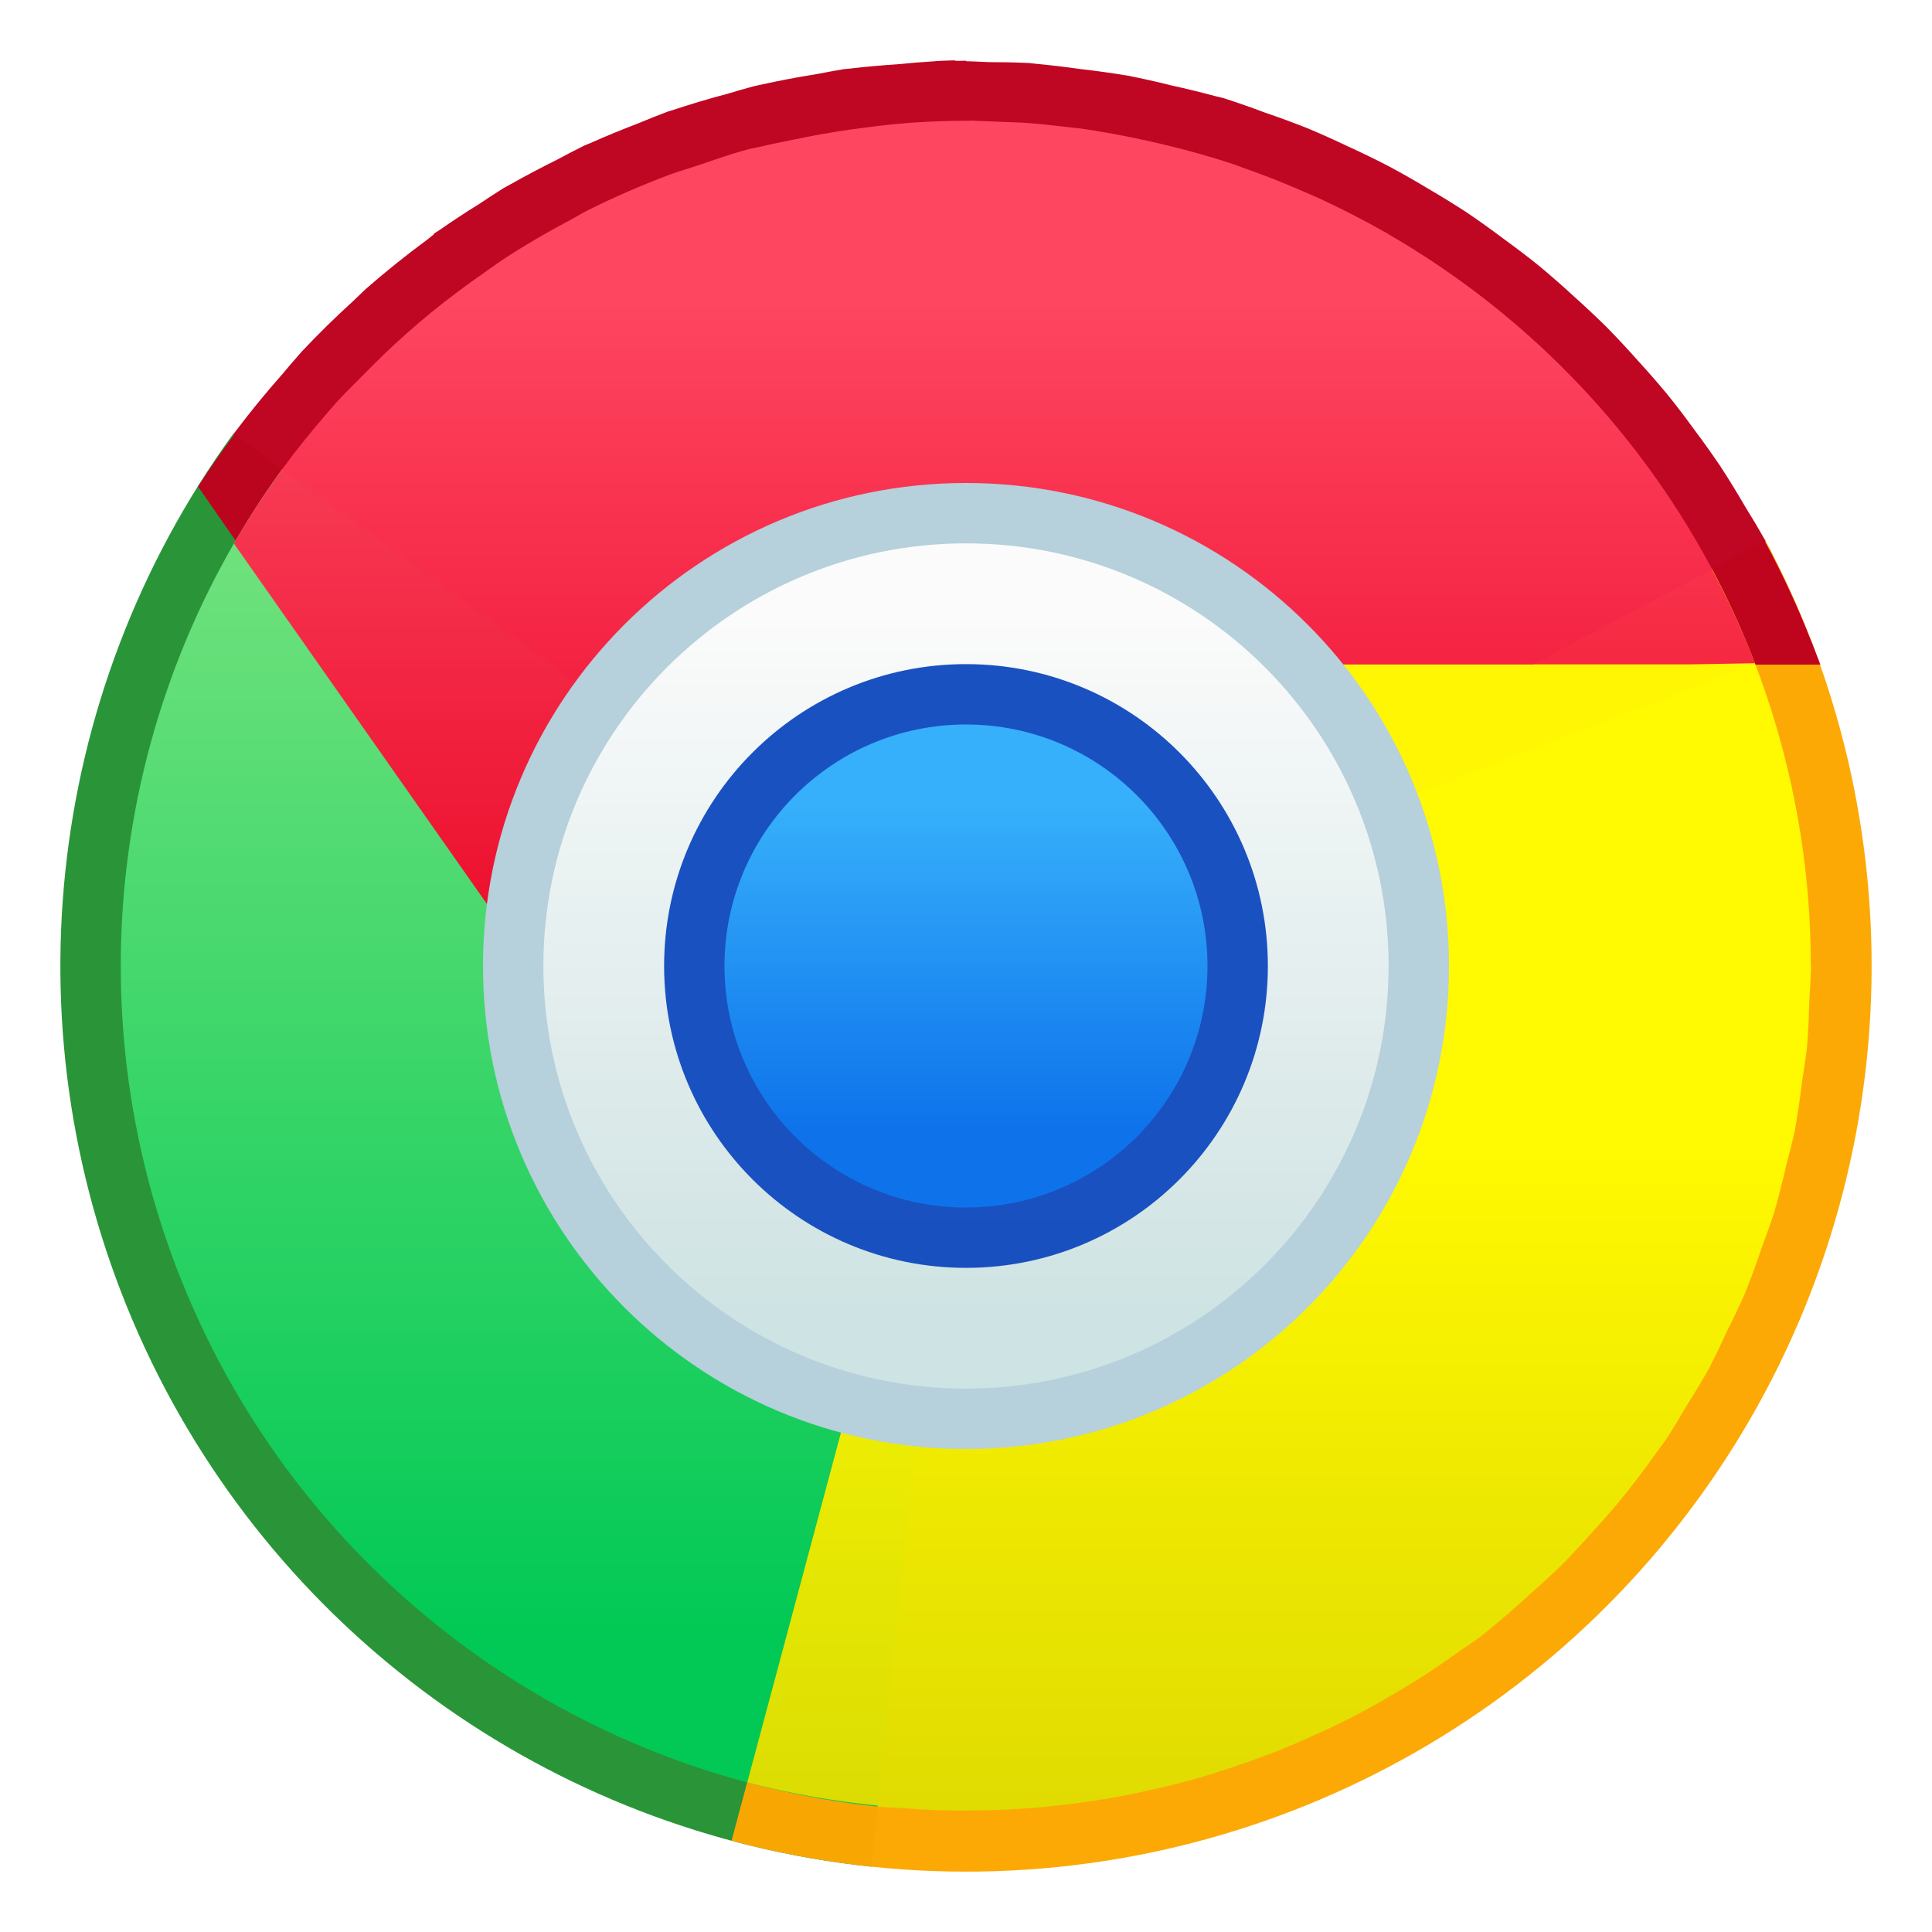
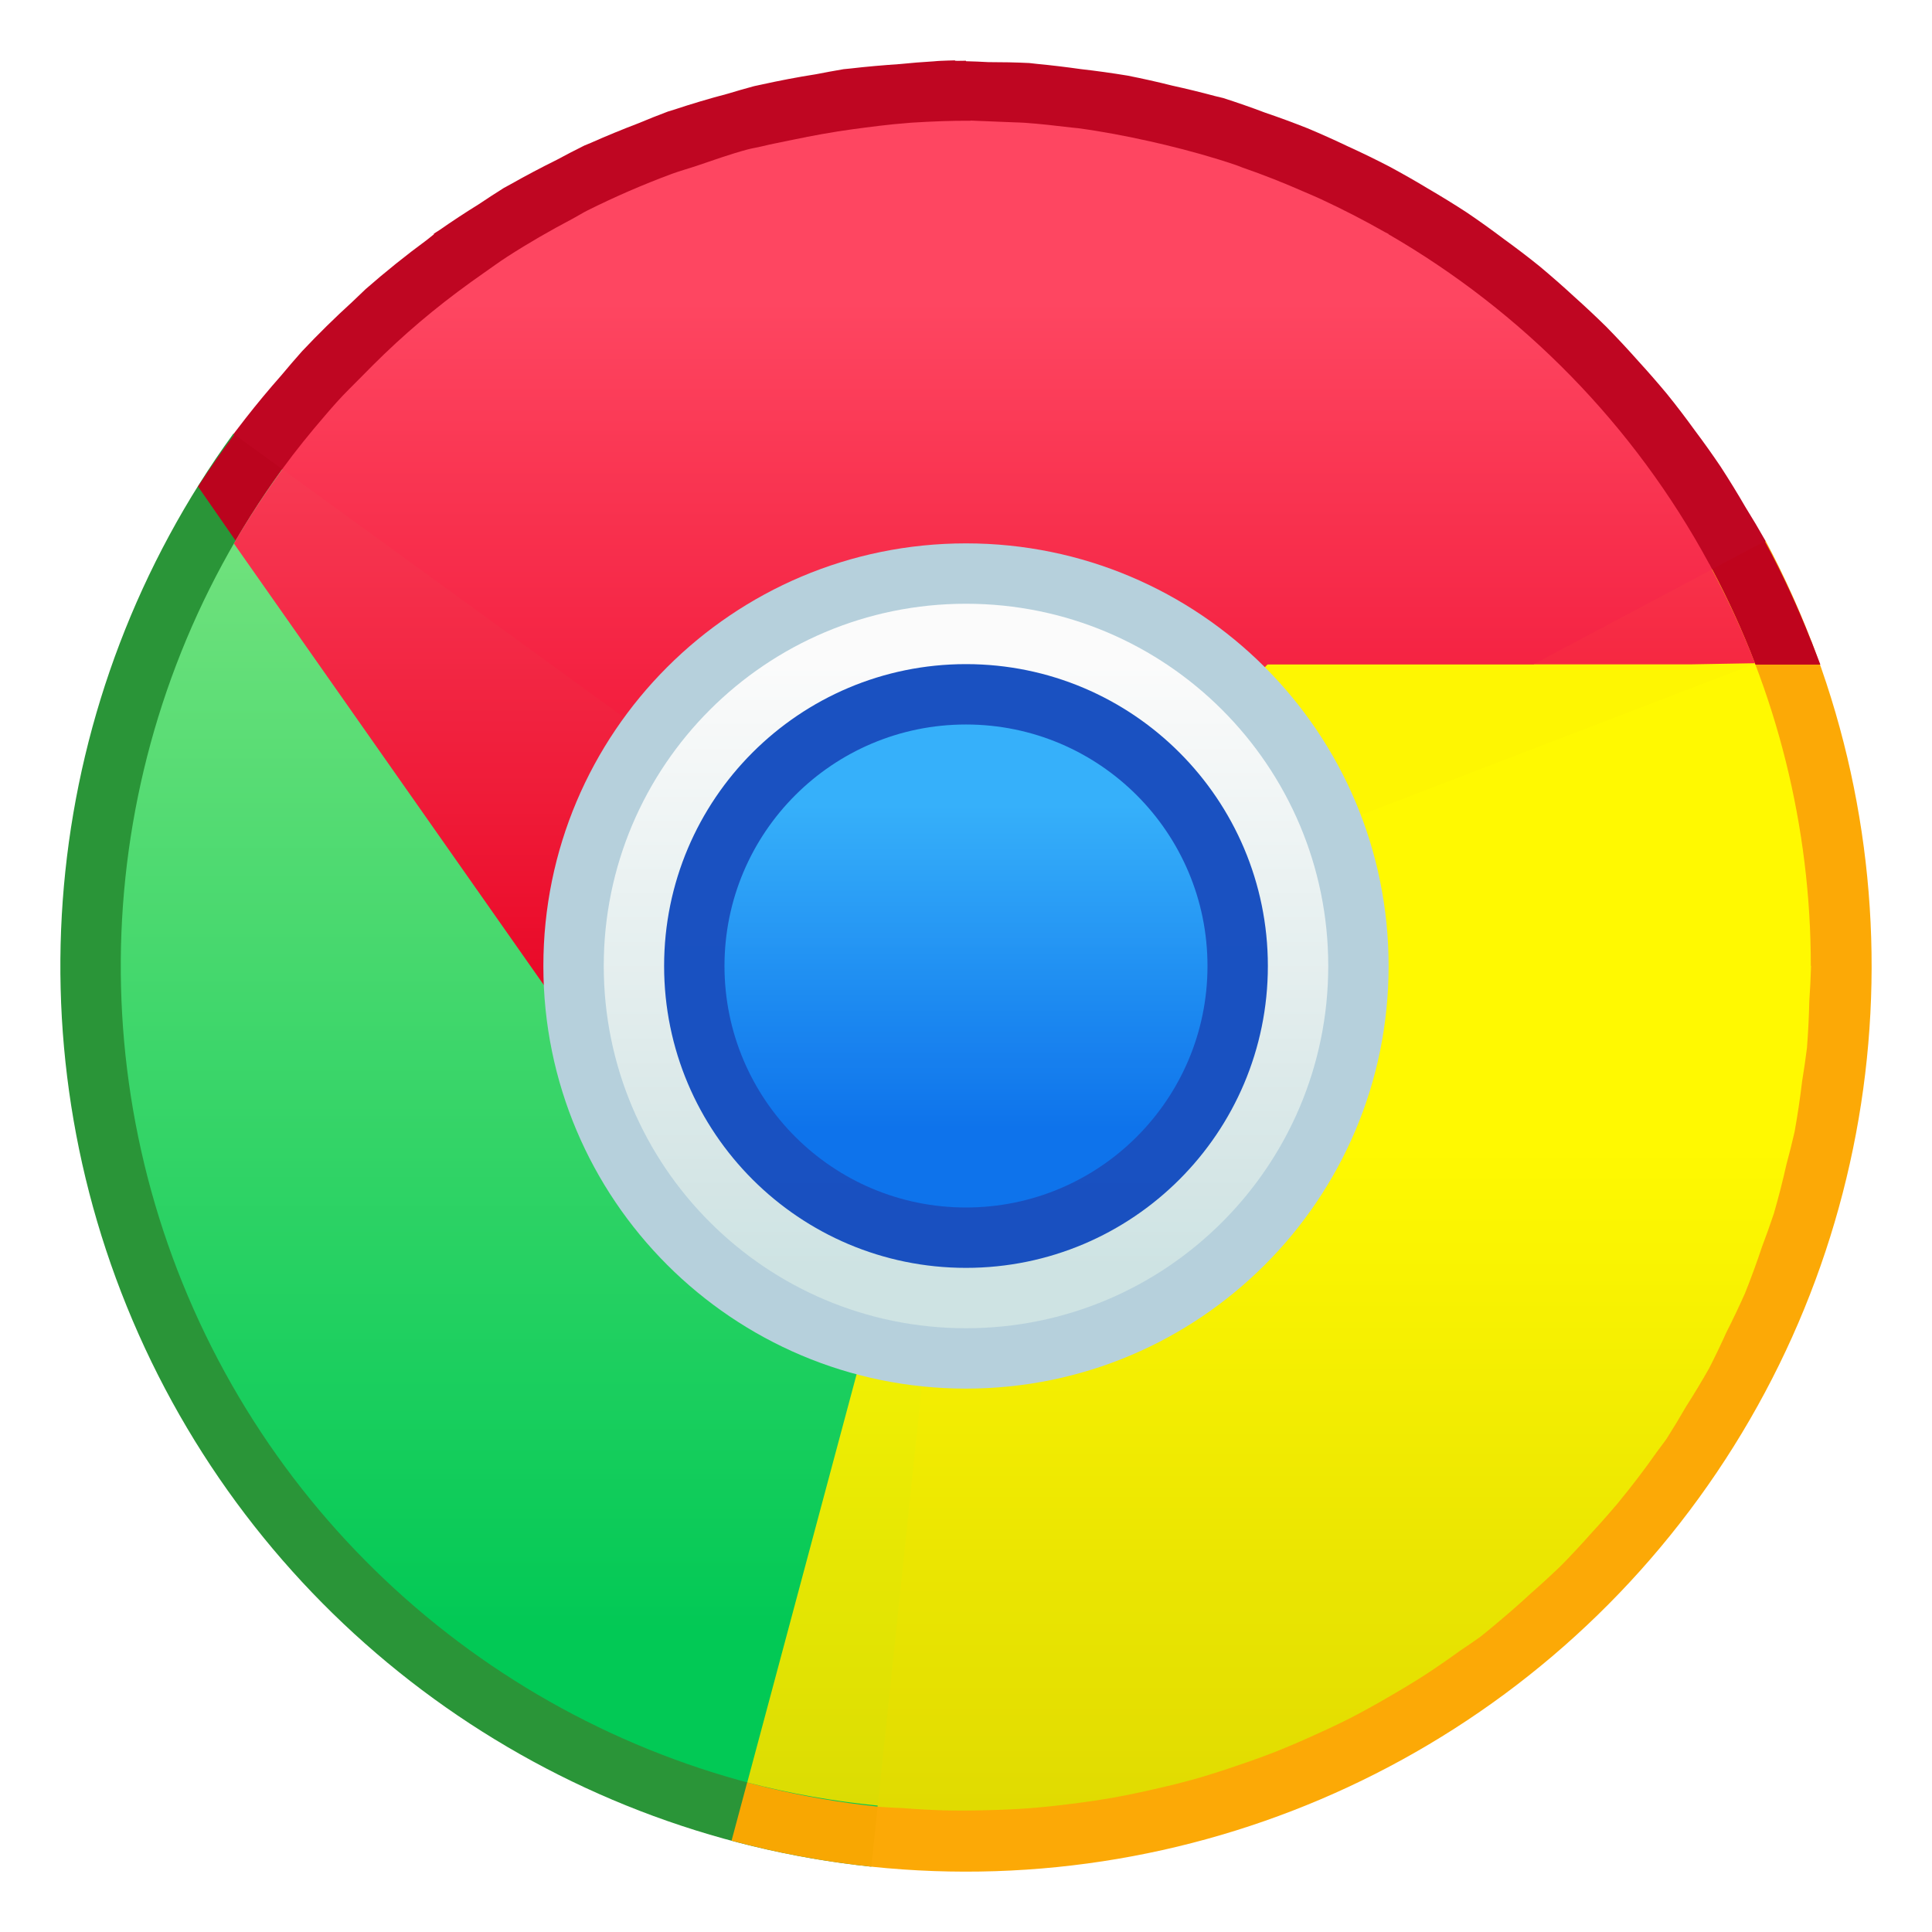
<svg xmlns="http://www.w3.org/2000/svg" xmlns:xlink="http://www.w3.org/1999/xlink" width="32" height="32" viewBox="0 0 32 32" version="1.1" id="svg8">
  <defs id="defs2">
    <linearGradient gradientTransform="matrix(3.779527,0,0,3.779527,-56.875,-811.3696)" xlink:href="#linearGradient6367" id="linearGradient1426" x1="14.784" y1="300.043" x2="14.784" y2="296.603" gradientUnits="userSpaceOnUse" />
    <linearGradient id="linearGradient6367">
      <stop style="stop-color:#d9d601;stop-opacity:1" offset="0" id="stop6363" />
      <stop style="stop-color:#fffb01;stop-opacity:1" offset="1" id="stop6365" />
    </linearGradient>
    <linearGradient gradientTransform="matrix(3.779527,0,0,3.779527,-56.875,-811.3696)" xlink:href="#linearGradient6351" id="linearGradient1402" x1="10.286" y1="298.72" x2="10.286" y2="293.428" gradientUnits="userSpaceOnUse" />
    <linearGradient id="linearGradient6351">
      <stop style="stop-color:#01ca56;stop-opacity:1" offset="0" id="stop6347" />
      <stop style="stop-color:#7de582;stop-opacity:1" offset="1" id="stop6349" />
    </linearGradient>
    <linearGradient gradientTransform="matrix(3.779527,0,0,3.779527,-56.875,-811.3696)" xlink:href="#linearGradient6375" id="linearGradient1418" x1="11.609" y1="296.074" x2="11.609" y2="292.899" gradientUnits="userSpaceOnUse" />
    <linearGradient id="linearGradient6375">
      <stop style="stop-color:#ec0123;stop-opacity:1" offset="0" id="stop6371" />
      <stop style="stop-color:#ff4762;stop-opacity:1" offset="1" id="stop6373" />
    </linearGradient>
-     <linearGradient gradientTransform="matrix(4.409449,0,0,4.409449,-65.35394,-997.7062)" xlink:href="#linearGradient4582-3" id="linearGradient1350" x1="13.461" y1="297.132" x2="13.461" y2="294.486" gradientUnits="userSpaceOnUse" />
+     <linearGradient gradientTransform="matrix(3.779528,0,0,3.779528,-56.87478,-811.3696)" xlink:href="#linearGradient4582-3" id="linearGradient1350" x1="13.461" y1="297.132" x2="13.461" y2="294.486" gradientUnits="userSpaceOnUse" />
    <linearGradient id="linearGradient4582-3">
      <stop style="stop-color:#cee3e3;stop-opacity:1" offset="0" id="stop4578-5" />
      <stop style="stop-color:#fcfcfc;stop-opacity:1" offset="1" id="stop4580-6" />
    </linearGradient>
    <linearGradient gradientTransform="matrix(5.03937,0,0,5.03937,-73.83311,-1184.043)" xlink:href="#linearGradient4680" id="linearGradient1342" x1="13.461" y1="296.339" x2="13.461" y2="295.28" gradientUnits="userSpaceOnUse" />
    <linearGradient id="linearGradient4680">
      <stop style="stop-color:#0e73ec;stop-opacity:1" offset="0" id="stop4676" />
      <stop style="stop-color:#36b1fb;stop-opacity:1" offset="1" id="stop4678" />
    </linearGradient>
  </defs>
  <g id="layer1" transform="translate(0,-282.65)">
    <g id="g2161" transform="translate(21.99978,-8.000082)">
      <path style="opacity:0.98;fill:#269334;fill-opacity:1;stroke:none;stroke-width:4.31;stroke-linecap:square;stroke-linejoin:miter;stroke-miterlimit:4;stroke-dasharray:none;stroke-opacity:1;paint-order:stroke markers fill" d="m -7.568,321.568 a 15,15 0 0 1 -12.135,-8.817 15,15 0 0 1 1.568,-14.918 l 12.135,8.817 z" id="path972-5" />
      <path id="path972-1-7" d="m 7.244,299.607 -13.244,7.043 -3.883,14.488 a 15,15 0 0 0 2.314,0.43 15,15 0 0 0 14.004,-6.529 15,15 0 0 0 0.809,-15.432 z" style="opacity:0.98;fill:#fca701;fill-opacity:1;stroke:none;stroke-width:4.31;stroke-linecap:square;stroke-linejoin:miter;stroke-miterlimit:4;stroke-dasharray:none;stroke-opacity:1;paint-order:stroke markers fill" />
      <path id="path921-9" d="m -6.182,291.65 c -0.081,0.002 -0.161,0.004 -0.242,0.008 -0.037,0.002 -0.073,0.004 -0.109,0.008 -0.187,0.011 -0.374,0.026 -0.561,0.045 -0.275,0.019 -0.549,0.042 -0.822,0.074 -0.037,0.004 -0.074,0.008 -0.111,0.011 -0.153,0.026 -0.306,0.054 -0.459,0.084 -0.307,0.048 -0.613,0.107 -0.916,0.174 -0.036,0.008 -0.072,0.015 -0.107,0.023 -0.146,0.039 -0.291,0.081 -0.436,0.125 -0.301,0.079 -0.599,0.168 -0.895,0.266 -0.033,0.011 -0.065,0.019 -0.098,0.03 -0.164,0.062 -0.327,0.126 -0.488,0.194 -0.265,0.101 -0.528,0.209 -0.787,0.324 -0.037,0.015 -0.073,0.03 -0.109,0.045 -0.153,0.076 -0.305,0.155 -0.455,0.236 -0.261,0.129 -0.518,0.265 -0.771,0.408 -0.035,0.019 -0.07,0.038 -0.105,0.057 -0.142,0.089 -0.281,0.18 -0.42,0.273 -0.22,0.136 -0.436,0.278 -0.648,0.426 -0.031,0.019 -0.063,0.04 -0.094,0.06 l 0.004,0.008 c -0.039,0.03 -0.078,0.062 -0.117,0.094 -0.35,0.257 -0.689,0.53 -1.016,0.816 -0.075,0.07 -0.149,0.141 -0.223,0.213 -0.287,0.261 -0.564,0.534 -0.83,0.816 -0.117,0.132 -0.232,0.265 -0.344,0.4 -0.206,0.233 -0.405,0.472 -0.596,0.717 -0.067,0.085 -0.132,0.17 -0.197,0.256 l 0.012,0.011 c -0.209,0.279 -0.408,0.565 -0.598,0.857 l 5.721,8.241 7,-0.292 13.027,-5 h 0.973 0.15 l -0.15,-0.391 h -0.002 c -0.221,-0.564 -0.476,-1.114 -0.764,-1.646 l 0.01,-0.008 c -0.108,-0.191 -0.22,-0.38 -0.336,-0.566 -0.131,-0.226 -0.268,-0.449 -0.41,-0.668 -0.135,-0.2 -0.275,-0.397 -0.42,-0.59 -0.152,-0.21 -0.308,-0.416 -0.471,-0.617 -0.151,-0.181 -0.306,-0.359 -0.465,-0.533 -0.175,-0.197 -0.354,-0.39 -0.539,-0.578 -0.173,-0.17 -0.35,-0.336 -0.531,-0.498 -0.186,-0.172 -0.377,-0.339 -0.572,-0.502 -0.192,-0.155 -0.388,-0.304 -0.588,-0.449 -0.203,-0.153 -0.409,-0.301 -0.619,-0.443 -0.207,-0.135 -0.417,-0.264 -0.631,-0.389 -0.215,-0.13 -0.433,-0.254 -0.654,-0.373 -0.222,-0.115 -0.447,-0.225 -0.674,-0.328 -0.224,-0.107 -0.451,-0.209 -0.68,-0.305 -0.232,-0.092 -0.465,-0.178 -0.701,-0.258 -0.229,-0.087 -0.46,-0.167 -0.693,-0.242 -0.047,-0.011 -0.094,-0.023 -0.141,-0.034 -0.234,-0.063 -0.469,-0.12 -0.705,-0.172 -0.246,-0.062 -0.493,-0.117 -0.742,-0.166 -0.256,-0.042 -0.512,-0.078 -0.77,-0.107 -0.24,-0.034 -0.48,-0.063 -0.721,-0.086 -0.045,-0.004 -0.09,-0.011 -0.135,-0.015 -0.226,-0.011 -0.452,-0.015 -0.678,-0.015 -0.123,-0.008 -0.246,-0.011 -0.369,-0.015 v -0.008 c -0.048,4.1e-4 -0.095,10e-4 -0.143,0.002 -0.013,-6.8e-4 -0.026,-0.001 -0.039,-0.002 z" style="opacity:0.98;fill:#be011e;fill-opacity:1;stroke:none;stroke-width:2.022;stroke-linecap:square;stroke-linejoin:miter;stroke-miterlimit:4;stroke-dasharray:none;stroke-opacity:1;paint-order:stroke markers fill" />
      <path style="opacity:0.98;fill:url(#linearGradient1402);fill-opacity:1;stroke:none;stroke-width:4.206;stroke-linecap:square;stroke-linejoin:miter;stroke-miterlimit:4;stroke-dasharray:none;stroke-opacity:1;paint-order:stroke markers fill" d="m -7.463,320.573 a 14,14 0 0 1 -11.326,-8.229 14,14 0 0 1 1.463,-13.923 l 11.326,8.229 z" id="path1022-9-2" />
      <path style="opacity:0.98;fill:url(#linearGradient1426);fill-opacity:1;stroke:none;stroke-width:4.206;stroke-linecap:square;stroke-linejoin:miter;stroke-miterlimit:4;stroke-dasharray:none;stroke-opacity:1;paint-order:stroke markers fill" d="m 6.361,300.078 -2.957,1.572 h -5.404 v 2 h 1.643 l -5.643,3 -3.623,13.523 a 14,14 0 0 0 2.162,0.383 l -0.002,0.019 a 14,14 0 0 0 0.414,0.023 14,14 0 0 0 0.701,0.038 14,14 0 0 0 0.713,-0.004 14,14 0 0 0 0.66,-0.03 14,14 0 0 0 0.73,-0.076 14,14 0 0 0 0.678,-0.1 14,14 0 0 0 0.693,-0.144 14,14 0 0 0 0.66,-0.164 14,14 0 0 0 0.691,-0.219 14,14 0 0 0 0.641,-0.231 14,14 0 0 0 0.652,-0.279 14,14 0 0 0 0.613,-0.291 14,14 0 0 0 0.641,-0.355 14,14 0 0 0 0.574,-0.348 14,14 0 0 0 0.58,-0.4 14,14 0 0 0 0.344,-0.236 14,14 0 0 0 0.312,-0.258 14,14 0 0 0 0.521,-0.459 14,14 0 0 0 0.51,-0.469 14,14 0 0 0 0.496,-0.533 14,14 0 0 0 0.443,-0.502 14,14 0 0 0 0.641,-0.842 14,14 0 0 0 0.125,-0.168 14,14 0 0 0 0.035,-0.049 14,14 0 0 0 0.32,-0.529 14,14 0 0 0 0.385,-0.639 14,14 0 0 0 0.287,-0.598 14,14 0 0 0 0.307,-0.645 14,14 0 0 0 0.281,-0.768 14,14 0 0 0 0.197,-0.553 14,14 0 0 0 0.207,-0.809 14,14 0 0 0 0.135,-0.541 14,14 0 0 0 0.125,-0.838 14,14 0 0 0 0.08,-0.551 14,14 0 0 0 0.039,-0.777 14,14 0 0 0 0.029,-0.582 h -0.004 a 14,14 0 0 0 -1.635,-6.572 z" id="path1022-9-9-2" />
      <path id="path1022-8" d="m -5.924,292.65 c -0.317,-0.002 -0.633,0.011 -0.947,0.03 -0.034,0.002 -0.068,0.004 -0.102,0.008 -0.309,0.023 -0.615,0.064 -0.92,0.105 -0.326,0.045 -0.65,0.104 -0.975,0.172 -0.174,0.038 -0.349,0.068 -0.521,0.111 -0.078,0.019 -0.157,0.03 -0.234,0.051 -0.286,0.077 -0.563,0.177 -0.842,0.271 -0.136,0.046 -0.275,0.083 -0.41,0.133 -0.477,0.177 -0.942,0.379 -1.395,0.605 -0.084,0.042 -0.163,0.093 -0.246,0.137 -0.37,0.195 -0.732,0.403 -1.082,0.629 -0.132,0.085 -0.258,0.178 -0.387,0.268 -0.296,0.206 -0.584,0.421 -0.863,0.648 -0.135,0.11 -0.267,0.222 -0.398,0.338 -0.262,0.231 -0.512,0.473 -0.756,0.723 -0.142,0.145 -0.288,0.284 -0.424,0.436 -0.063,0.07 -0.124,0.141 -0.186,0.213 -0.248,0.288 -0.489,0.584 -0.715,0.895 l 0.002,0.002 c -0.286,0.394 -0.555,0.801 -0.801,1.227 l 9.125,13 h 2 l 4.619,-9.619 1.379,-1.379 h 7.002 l 1.07,-0.019 c -0.205,-0.533 -0.445,-1.051 -0.713,-1.555 h 0.004 c -0.009,-0.019 -0.02,-0.034 -0.029,-0.053 -0.006,-0.011 -0.012,-0.023 -0.017,-0.034 h -0.002 c -1.251,-2.313 -3.106,-4.186 -5.314,-5.463 l 0.002,-0.004 c -0.022,-0.011 -0.045,-0.023 -0.066,-0.034 -0.346,-0.197 -0.701,-0.379 -1.063,-0.547 -0.084,-0.039 -0.169,-0.074 -0.254,-0.111 -0.341,-0.15 -0.687,-0.288 -1.041,-0.41 -0.038,-0.015 -0.075,-0.03 -0.113,-0.043 -0.382,-0.129 -0.772,-0.237 -1.166,-0.332 -0.082,-0.019 -0.164,-0.038 -0.246,-0.057 -0.395,-0.088 -0.794,-0.165 -1.199,-0.219 -0.036,-0.004 -0.073,-0.008 -0.109,-0.011 -0.254,-0.03 -0.509,-0.06 -0.766,-0.078 -0.121,-0.008 -0.242,-0.008 -0.363,-0.015 -0.091,-0.004 -0.181,-0.008 -0.271,-0.011 -0.088,-0.002 -0.177,-0.008 -0.266,-0.011 z" style="opacity:0.98;fill:url(#linearGradient1418);fill-opacity:1;stroke:none;stroke-width:4.206;stroke-linecap:square;stroke-linejoin:miter;stroke-miterlimit:4;stroke-dasharray:none;stroke-opacity:1;paint-order:stroke markers fill" />
-       <path id="path1108-9" d="m 2,306.65 a 8,8 0 0 1 -8,8 8,8 0 0 1 -8,-8 8,8 0 0 1 8,-8 8,8 0 0 1 8,8 z" style="opacity:1;fill:#b6d0dc;fill-opacity:1;stroke:none;stroke-width:2.133;stroke-linecap:square;stroke-linejoin:miter;stroke-miterlimit:4;stroke-dasharray:none;stroke-opacity:1;paint-order:stroke markers fill" />
-       <path id="path1108-2-7" d="m 1,306.65 a 7,7 0 0 1 -7,7 7,7 0 0 1 -7,-7 7,7 0 0 1 7,-7 7,7 0 0 1 7,7 z" style="opacity:0.98;fill:url(#linearGradient1350);fill-opacity:1;stroke:none;stroke-width:1.867;stroke-linecap:square;stroke-linejoin:miter;stroke-miterlimit:4;stroke-dasharray:none;stroke-opacity:1;paint-order:stroke markers fill" />
+       <path id="path1108-9" d="m 1,306.65 a 7,7 0 0 1 -7,7 7,7 0 0 1 -7,-7 7,7 0 0 1 7,-7 7,7 0 0 1 7,7 z" style="opacity:1;fill:#b6d0dc;fill-opacity:1;stroke:none;stroke-width:1.867;stroke-linecap:square;stroke-linejoin:miter;stroke-miterlimit:4;stroke-dasharray:none;stroke-opacity:1;paint-order:stroke markers fill" />
+       <path id="path1108-2-7" d="m 2.24e-4,306.65 a 6,6 0 0 1 -6,6 6,6 0 0 1 -6,-6 6,6 0 0 1 6,-6 6,6 0 0 1 6,6 z" style="opacity:0.98;fill:url(#linearGradient1350);fill-opacity:1;stroke:none;stroke-width:1.6;stroke-linecap:square;stroke-linejoin:miter;stroke-miterlimit:4;stroke-dasharray:none;stroke-opacity:1;paint-order:stroke markers fill" />
      <path id="path1108-2-0-3" d="m -1,306.65 a 5,5 0 0 1 -5,5 5,5 0 0 1 -5,-5 5,5 0 0 1 5,-5 5,5 0 0 1 5,5 z" style="opacity:0.98;fill:#154ec0;fill-opacity:1;stroke:none;stroke-width:1.333;stroke-linecap:square;stroke-linejoin:miter;stroke-miterlimit:4;stroke-dasharray:none;stroke-opacity:1;paint-order:stroke markers fill" />
      <path id="path1108-2-0-2-6" d="m -2,306.65 a 4,4 0 0 1 -4,4 4,4 0 0 1 -4,-4 4,4 0 0 1 4,-4 4,4 0 0 1 4,4 z" style="opacity:0.98;fill:url(#linearGradient1342);fill-opacity:1;stroke:none;stroke-width:1.067;stroke-linecap:square;stroke-linejoin:miter;stroke-miterlimit:4;stroke-dasharray:none;stroke-opacity:1;paint-order:stroke markers fill" />
    </g>
  </g>
</svg>
